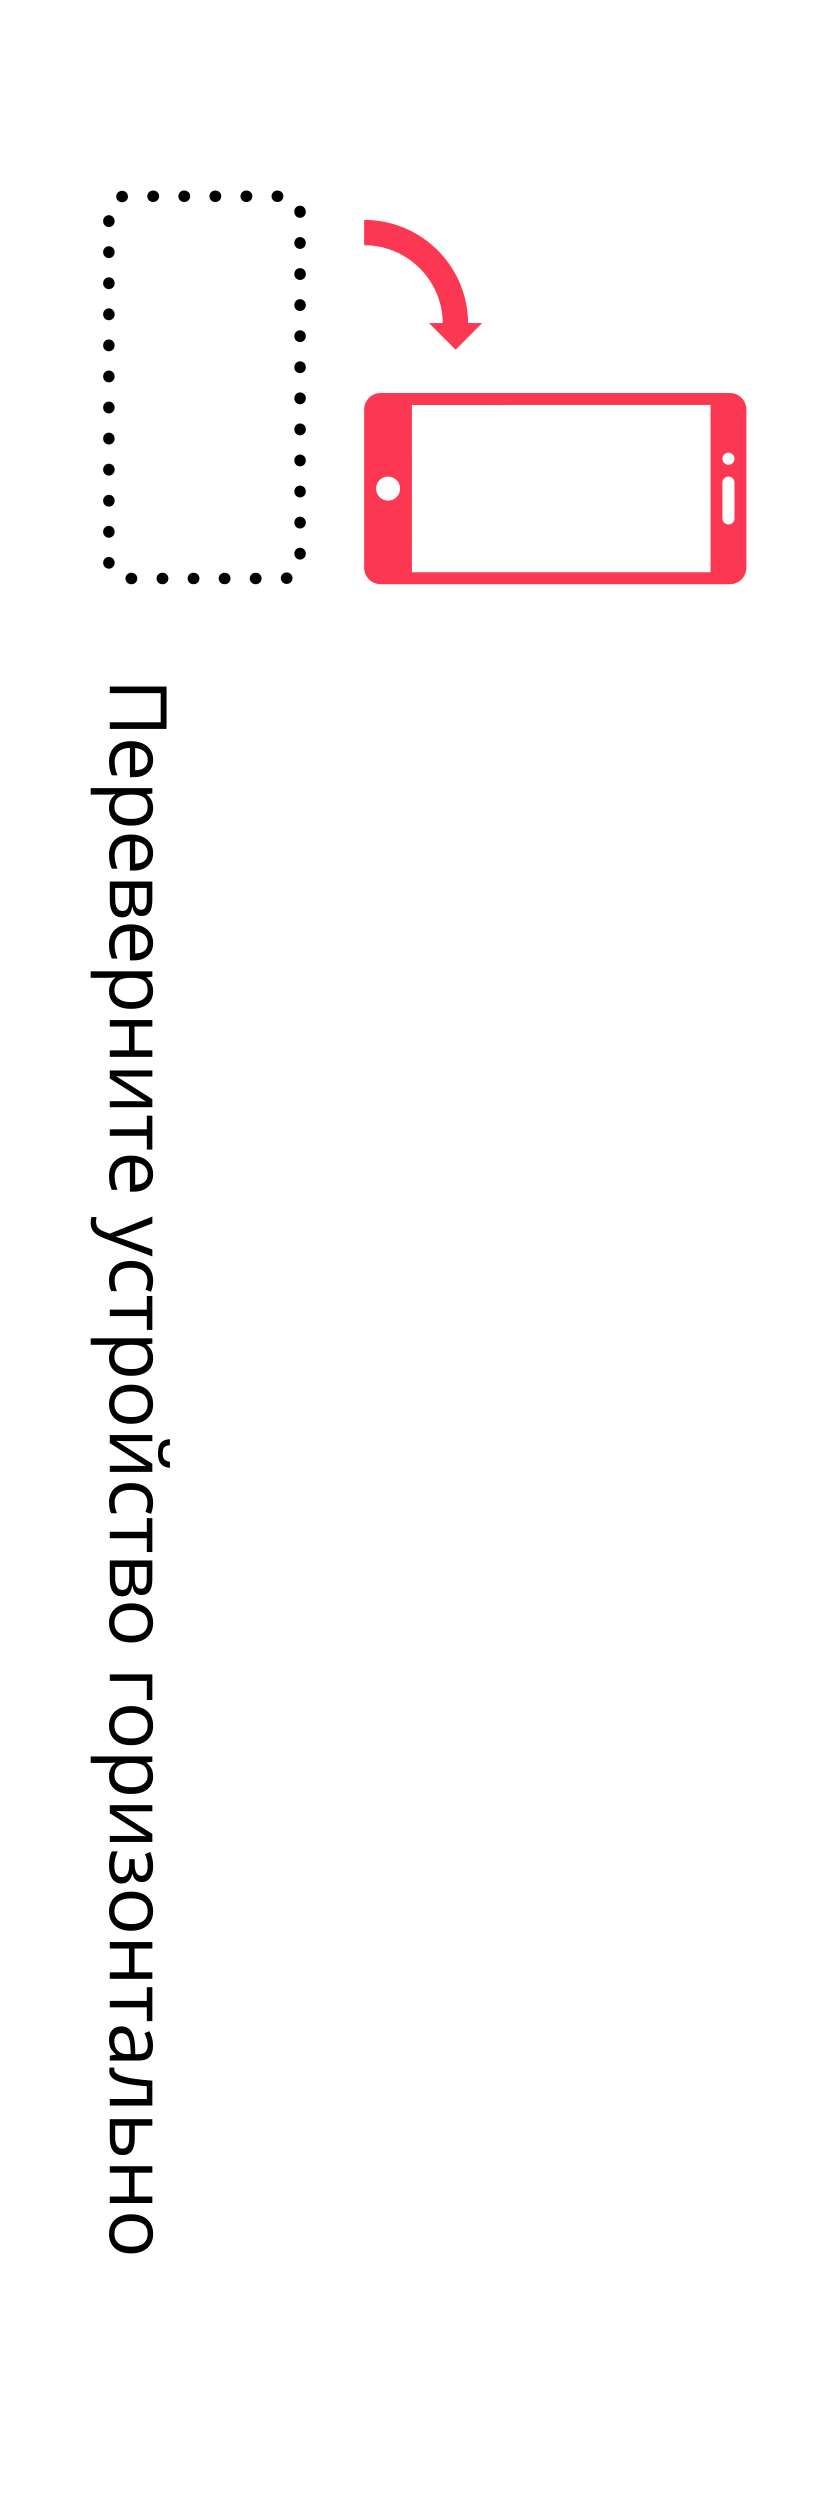
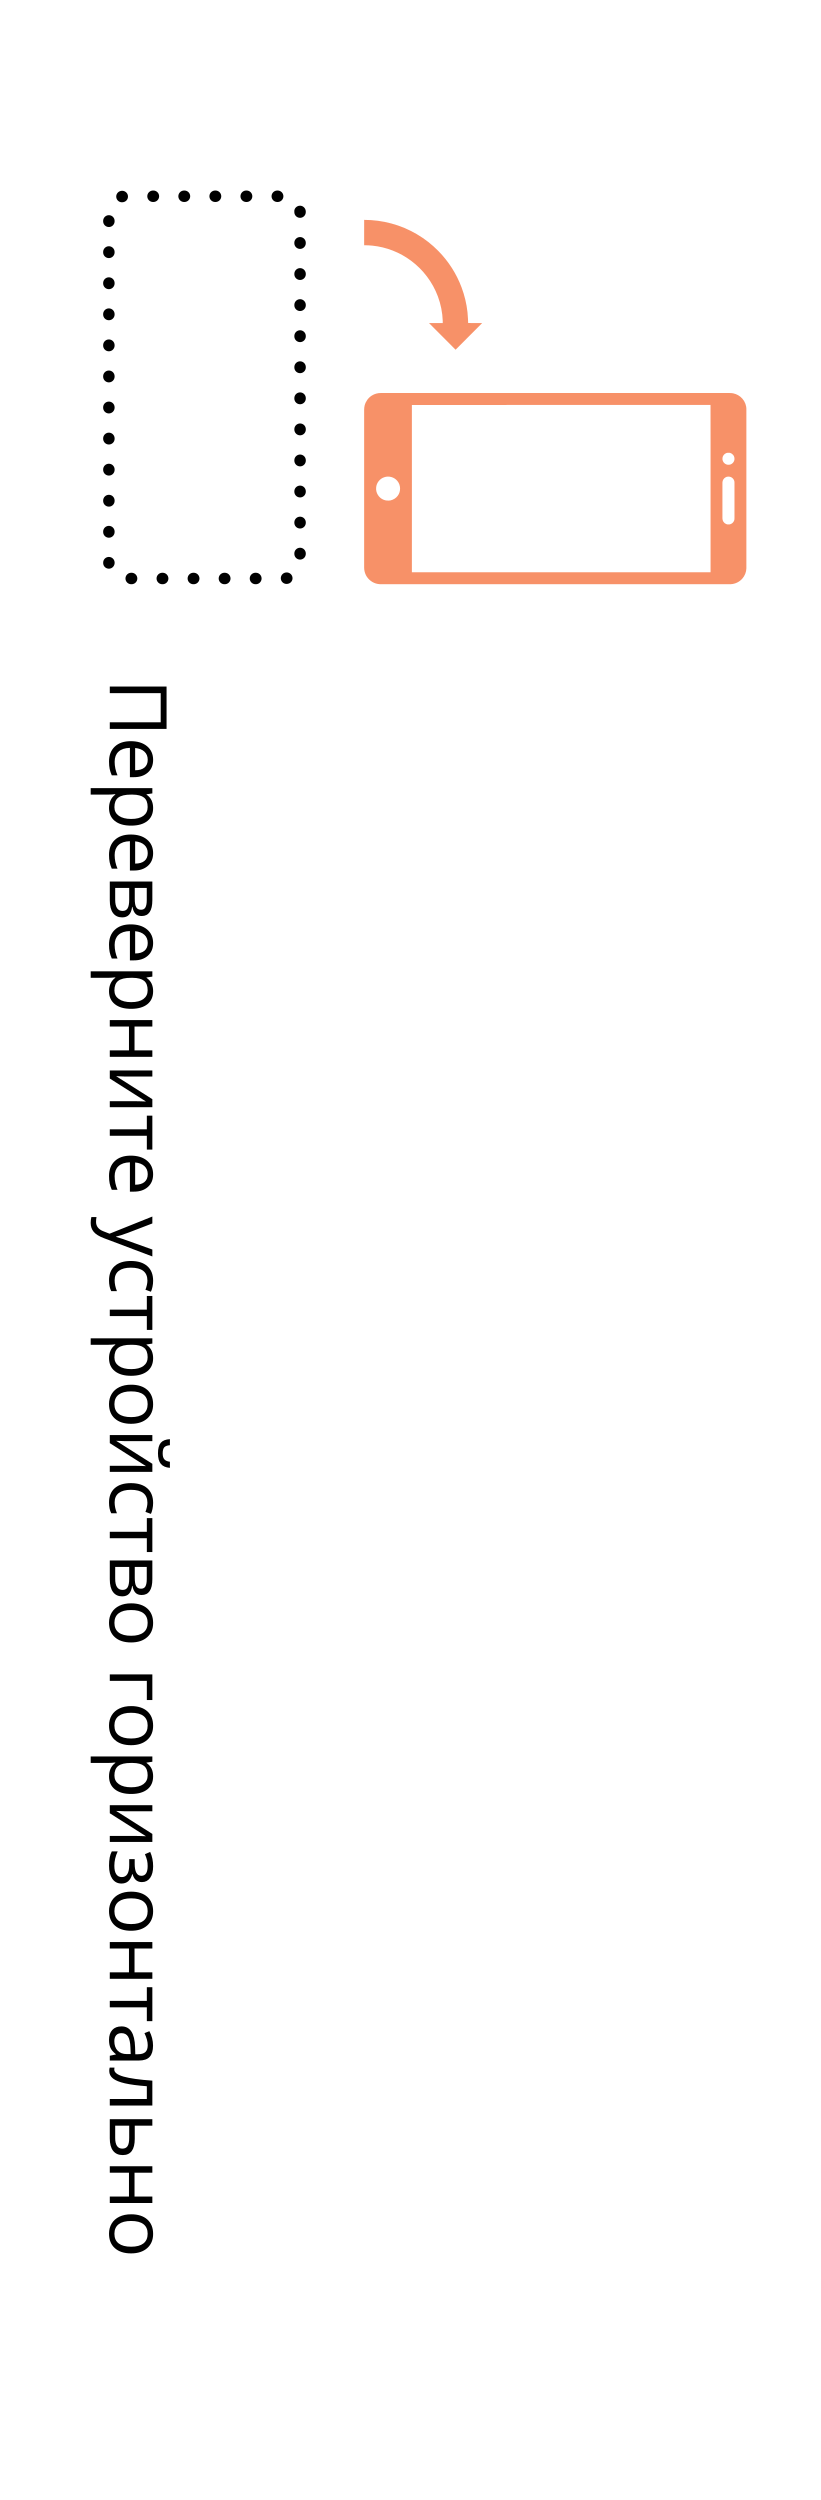
<svg xmlns="http://www.w3.org/2000/svg" version="1.1" id="Layer_1" x="0px" y="0px" width="165px" height="503px" viewBox="0 0 165 503" enable-background="new 0 0 165 503" xml:space="preserve">
  <g>
    <path d="M61.529,73.854v0.076c0,0.637-0.516,1.154-1.153,1.154c-0.636,0-1.154-0.519-1.154-1.154v-0.076   c0-0.637,0.518-1.156,1.154-1.156C61.013,72.698,61.529,73.217,61.529,73.854z M61.527,61.351v0.076   c0,0.637-0.518,1.153-1.153,1.153c-0.637,0-1.153-0.516-1.153-1.153v-0.076c0-0.637,0.516-1.155,1.153-1.155   C61.012,60.198,61.527,60.715,61.527,61.351z M61.527,67.601v0.078c0,0.638-0.518,1.156-1.153,1.156   c-0.637,0-1.153-0.518-1.153-1.156v-0.078c0-0.636,0.516-1.152,1.153-1.152S61.527,66.964,61.527,67.601z M61.527,80.103v0.079   c0,0.638-0.518,1.154-1.153,1.154c-0.637,0-1.153-0.516-1.153-1.154v-0.079c0-0.637,0.516-1.152,1.153-1.152   C61.012,78.949,61.527,79.466,61.527,80.103z M61.529,86.355v0.077c0,0.637-0.516,1.155-1.153,1.155   c-0.636,0-1.153-0.519-1.153-1.155v-0.077c0-0.637,0.517-1.153,1.153-1.153C61.013,85.202,61.529,85.717,61.529,86.355z    M61.529,92.605v0.08c0,0.636-0.516,1.15-1.153,1.15c-0.636,0-1.153-0.516-1.153-1.15v-0.08c0-0.638,0.517-1.152,1.153-1.152   C61.013,91.453,61.529,91.969,61.529,92.605z M61.527,55.1v0.077c0,0.638-0.518,1.154-1.153,1.154   c-0.637,0-1.153-0.516-1.153-1.154V55.1c0-0.637,0.516-1.154,1.153-1.154S61.527,54.463,61.527,55.1z M61.527,98.855v0.077   c0,0.637-0.518,1.154-1.153,1.154c-0.637,0-1.153-0.518-1.153-1.154v-0.077c0-0.636,0.516-1.153,1.153-1.153   S61.527,98.221,61.527,98.855z M61.527,105.107v0.078c0,0.638-0.518,1.152-1.153,1.152c-0.637,0-1.153-0.515-1.153-1.152v-0.078   c0-0.637,0.516-1.152,1.153-1.152S61.527,104.471,61.527,105.107z M61.526,111.359v0.078c0,0.637-0.517,1.154-1.153,1.154   c-0.637,0-1.153-0.517-1.153-1.154v-0.078c0-0.638,0.516-1.153,1.153-1.153C61.009,110.205,61.526,110.721,61.526,111.359z    M61.524,48.851v0.076c0,0.636-0.517,1.155-1.153,1.155c-0.637,0-1.154-0.519-1.154-1.155v-0.076c0-0.637,0.517-1.155,1.154-1.155   C61.009,47.696,61.524,48.212,61.524,48.851z M61.523,42.597v0.078c0,0.637-0.517,1.154-1.153,1.154   c-0.636,0-1.152-0.516-1.152-1.154v-0.078c-0.059-0.619,0.432-1.162,1.069-1.208c0.635-0.045,1.188,0.461,1.232,1.097   C61.521,42.512,61.523,42.57,61.523,42.597z M58.857,116.336c0,0.531-0.356,1.003-0.898,1.112l-0.101,0.022   c-0.628,0.113-1.228-0.304-1.341-0.928c-0.115-0.629,0.301-1.227,0.928-1.343c0.624-0.127,1.258,0.269,1.387,0.894   C58.849,116.174,58.857,116.256,58.857,116.336z M57.02,39.489c0,0.637-0.518,1.153-1.154,1.153H55.79   c-0.636,0-1.154-0.516-1.154-1.153c0-0.637,0.519-1.154,1.154-1.154h0.076C56.502,38.334,57.02,38.852,57.02,39.489z    M52.633,116.392c0,0.636-0.517,1.154-1.153,1.154h-0.079c-0.636,0-1.153-0.52-1.153-1.154c0-0.636,0.518-1.154,1.153-1.154h0.079   C52.118,115.237,52.633,115.754,52.633,116.392z M50.768,39.489c0,0.637-0.517,1.153-1.153,1.153h-0.079   c-0.636,0-1.154-0.516-1.154-1.153c0-0.637,0.518-1.154,1.154-1.154h0.079C50.251,38.334,50.768,38.852,50.768,39.489z    M46.383,116.392c0,0.636-0.516,1.154-1.154,1.154h-0.076c-0.637,0-1.154-0.52-1.154-1.154c0-0.636,0.517-1.154,1.154-1.154h0.076   C45.866,115.237,46.383,115.754,46.383,116.392z M44.517,39.489c0,0.637-0.517,1.153-1.154,1.153h-0.076   c-0.638,0-1.154-0.516-1.154-1.153c0-0.637,0.518-1.154,1.154-1.154h0.076C44.001,38.334,44.517,38.852,44.517,39.489z    M40.132,116.392c0,0.636-0.518,1.154-1.156,1.154H38.9c-0.637,0-1.153-0.52-1.153-1.154c0-0.636,0.516-1.154,1.153-1.154h0.076   C39.614,115.237,40.132,115.754,40.132,116.392z M38.266,39.489c0,0.637-0.519,1.153-1.154,1.153h-0.076   c-0.637,0-1.154-0.516-1.154-1.153c0-0.637,0.517-1.154,1.154-1.154h0.076C37.748,38.334,38.266,38.852,38.266,39.489z    M33.882,116.392c0,0.636-0.518,1.154-1.154,1.154H32.65c-0.636,0-1.153-0.52-1.153-1.154c0-0.636,0.518-1.154,1.153-1.154h0.077   C33.364,115.237,33.882,115.754,33.882,116.392z M32.016,39.489c0,0.637-0.517,1.153-1.154,1.153h-0.076   c-0.636,0-1.153-0.516-1.153-1.153c0-0.637,0.517-1.154,1.153-1.154h0.078C31.499,38.334,32.016,38.852,32.016,39.489z    M27.629,116.392c0,0.635-0.516,1.154-1.153,1.154h-0.075c-0.639,0-1.156-0.52-1.156-1.154c0-0.636,0.517-1.154,1.156-1.154h0.076   C27.113,115.237,27.629,115.754,27.629,116.392z M25.749,39.547c0,0.53-0.359,1.002-0.9,1.115l-0.075,0.015   c-0.624,0.132-1.234-0.268-1.365-0.894c-0.131-0.619,0.269-1.232,0.894-1.365c0.003,0,0.047-0.009,0.053-0.01   c0.622-0.122,1.243,0.279,1.369,0.9C25.742,39.389,25.749,39.469,25.749,39.547z M23.066,113.246c0,0.601-0.461,1.125-1.067,1.171   c-0.636,0.047-1.188-0.411-1.236-1.046l-0.004-0.112c-0.027-0.656,0.467-1.175,1.103-1.202c0.638-0.027,1.174,0.469,1.202,1.104   C23.064,113.189,23.066,113.216,23.066,113.246z M23.059,75.704v0.076c0,0.637-0.517,1.156-1.153,1.156   c-0.637,0-1.153-0.519-1.153-1.156v-0.076c0-0.637,0.516-1.154,1.153-1.154S23.059,75.066,23.059,75.704z M23.059,81.952v0.079   c0,0.637-0.517,1.154-1.153,1.154c-0.637,0-1.153-0.518-1.153-1.154v-0.079c0-0.637,0.516-1.151,1.153-1.151   S23.059,81.315,23.059,81.952z M23.061,88.205v0.077c0,0.636-0.516,1.153-1.153,1.153s-1.154-0.519-1.154-1.153v-0.077   c0-0.637,0.517-1.155,1.154-1.155S23.061,87.568,23.061,88.205z M23.061,94.454v0.08c0,0.637-0.516,1.153-1.153,1.153   s-1.154-0.517-1.154-1.153v-0.08c0-0.636,0.517-1.15,1.154-1.15C22.545,93.302,23.061,93.818,23.061,94.454z M23.061,100.709v0.075   c0,0.637-0.516,1.152-1.153,1.152s-1.154-0.516-1.154-1.152v-0.075c0-0.638,0.517-1.155,1.154-1.155S23.061,100.069,23.061,100.709   z M23.061,106.957v0.078c0,0.638-0.516,1.155-1.153,1.155s-1.154-0.517-1.154-1.155v-0.078c0-0.637,0.517-1.153,1.154-1.153   S23.061,106.32,23.061,106.957z M23.059,44.448v0.077c0,0.636-0.517,1.153-1.153,1.153c-0.637,0-1.153-0.517-1.153-1.153v-0.077   c0-0.637,0.516-1.154,1.153-1.154S23.059,43.812,23.059,44.448z M23.059,50.699v0.078c0,0.638-0.517,1.152-1.153,1.152   c-0.637,0-1.153-0.515-1.153-1.152v-0.078c0-0.636,0.516-1.155,1.153-1.155C22.543,49.545,23.059,50.062,23.059,50.699z    M23.059,56.95v0.079c0,0.635-0.517,1.153-1.153,1.153c-0.637,0-1.153-0.518-1.153-1.153V56.95c0-0.637,0.516-1.154,1.153-1.154   S23.059,56.313,23.059,56.95z M23.059,63.2v0.079c0,0.637-0.517,1.153-1.153,1.153c-0.637,0-1.153-0.516-1.153-1.153V63.2   c0-0.636,0.516-1.152,1.153-1.152S23.059,62.564,23.059,63.2z M23.059,69.451v0.078c0,0.637-0.517,1.154-1.153,1.154   c-0.637,0-1.153-0.516-1.153-1.154v-0.078c0-0.637,0.516-1.155,1.153-1.155S23.059,68.814,23.059,69.451z" />
    <g>
-       <path fill="#FC3752" d="M73.265,49.131c-0.003,0.069,0.004,0.139,0.01,0.211c0.559,0,1.117,0.028,1.671,0.085    c2.797,0.29,5.505,1.348,7.758,3.032c2.437,1.81,4.34,4.333,5.397,7.18c0.584,1.565,0.914,3.223,0.978,4.892    c0.006,0.155,0,0.465,0,0.465h-2.767c0,0,3.601,3.624,5.325,5.344c0.008,0.002,0.037,0.012,0.037,0.012l5.341-5.356l-2.82-0.002    c0,0-0.049-1.448-0.135-2.168c-0.186-1.714-0.592-3.403-1.198-5.016c-1.02-2.726-2.619-5.227-4.657-7.3    c-2.58-2.637-5.871-4.577-9.436-5.538c-1.789-0.493-3.644-0.727-5.5-0.733C73.261,45.867,73.268,47.5,73.265,49.131z" />
+       <path fill="#f79168" d="M73.265,49.131c-0.003,0.069,0.004,0.139,0.01,0.211c0.559,0,1.117,0.028,1.671,0.085    c2.797,0.29,5.505,1.348,7.758,3.032c2.437,1.81,4.34,4.333,5.397,7.18c0.584,1.565,0.914,3.223,0.978,4.892    c0.006,0.155,0,0.465,0,0.465h-2.767c0,0,3.601,3.624,5.325,5.344c0.008,0.002,0.037,0.012,0.037,0.012l5.341-5.356l-2.82-0.002    c0,0-0.049-1.448-0.135-2.168c-0.186-1.714-0.592-3.403-1.198-5.016c-1.02-2.726-2.619-5.227-4.657-7.3    c-2.58-2.637-5.871-4.577-9.436-5.538c-1.789-0.493-3.644-0.727-5.5-0.733C73.261,45.867,73.268,47.5,73.265,49.131z" />
    </g>
    <g>
      <g>
-         <path fill="#FC3752" d="M147.059,117.536c-23.221,0.011-46.441,0.001-69.658,0.005c-0.463-0.017-0.931,0.041-1.389-0.051     c-1.016-0.169-1.917-0.851-2.387-1.764c-0.236-0.475-0.36-1.002-0.36-1.532c0-10.284,0-20.571,0-30.855     c0.013-0.582-0.043-1.171,0.099-1.745c0.206-0.822,0.734-1.563,1.456-2.013c0.546-0.343,1.188-0.515,1.829-0.508     c23.121,0.001,46.244,0,69.365,0c0.495,0.008,0.995-0.022,1.488,0.062c0.714,0.142,1.38,0.522,1.856,1.072     c0.535,0.604,0.844,1.414,0.811,2.221c0,10.645,0,21.288,0,31.93c-0.017,0.751-0.317,1.493-0.814,2.058     C148.781,117.078,147.935,117.489,147.059,117.536z M142.953,115.143c0.008-0.065,0.013-0.131,0.013-0.195     c0-8.612,0-17.222,0-25.832c-0.006-2.549,0.01-5.095-0.009-7.641c-20.028,0.01-40.061-0.005-60.087,0.006     c0.012,5.308,0.001,10.616,0.004,15.922c-0.001,5.913,0.004,11.826-0.002,17.74c12.082-0.008,24.16-0.001,36.241-0.003     C127.061,115.142,135.007,115.132,142.953,115.143z M146.848,105.5c0.381-0.093,0.714-0.37,0.85-0.741     c0.092-0.209,0.079-0.444,0.08-0.671c-0.001-2.316,0-4.635-0.001-6.953c0.036-0.557-0.376-1.087-0.915-1.209     c-0.292-0.057-0.62-0.045-0.878,0.114c-0.377,0.204-0.625,0.615-0.632,1.043c0,2.405,0.001,4.811,0,7.217     c-0.004,0.471,0.278,0.941,0.724,1.123C146.312,105.534,146.588,105.544,146.848,105.5z M78.554,100.685     c0.576-0.128,1.115-0.448,1.466-0.927c0.665-0.865,0.629-2.192-0.089-3.014c-0.615-0.747-1.708-1.05-2.622-0.722     c-0.892,0.282-1.568,1.141-1.629,2.078c-0.111,1.032,0.536,2.085,1.508,2.454C77.618,100.736,78.098,100.748,78.554,100.685z      M146.904,93.471c0.549-0.153,0.951-0.728,0.862-1.302c-0.034-0.516-0.45-0.962-0.95-1.062c-0.265-0.03-0.555-0.03-0.794,0.106     c-0.346,0.169-0.604,0.513-0.653,0.896c-0.083,0.441,0.117,0.918,0.484,1.175C146.148,93.511,146.549,93.562,146.904,93.471z" />
+         <path fill="#f79168" d="M147.059,117.536c-23.221,0.011-46.441,0.001-69.658,0.005c-0.463-0.017-0.931,0.041-1.389-0.051     c-1.016-0.169-1.917-0.851-2.387-1.764c-0.236-0.475-0.36-1.002-0.36-1.532c0-10.284,0-20.571,0-30.855     c0.013-0.582-0.043-1.171,0.099-1.745c0.206-0.822,0.734-1.563,1.456-2.013c0.546-0.343,1.188-0.515,1.829-0.508     c23.121,0.001,46.244,0,69.365,0c0.495,0.008,0.995-0.022,1.488,0.062c0.714,0.142,1.38,0.522,1.856,1.072     c0.535,0.604,0.844,1.414,0.811,2.221c0,10.645,0,21.288,0,31.93c-0.017,0.751-0.317,1.493-0.814,2.058     C148.781,117.078,147.935,117.489,147.059,117.536z M142.953,115.143c0.008-0.065,0.013-0.131,0.013-0.195     c0-8.612,0-17.222,0-25.832c-0.006-2.549,0.01-5.095-0.009-7.641c-20.028,0.01-40.061-0.005-60.087,0.006     c0.012,5.308,0.001,10.616,0.004,15.922c-0.001,5.913,0.004,11.826-0.002,17.74c12.082-0.008,24.16-0.001,36.241-0.003     C127.061,115.142,135.007,115.132,142.953,115.143z M146.848,105.5c0.381-0.093,0.714-0.37,0.85-0.741     c0.092-0.209,0.079-0.444,0.08-0.671c-0.001-2.316,0-4.635-0.001-6.953c0.036-0.557-0.376-1.087-0.915-1.209     c-0.292-0.057-0.62-0.045-0.878,0.114c-0.377,0.204-0.625,0.615-0.632,1.043c0,2.405,0.001,4.811,0,7.217     c-0.004,0.471,0.278,0.941,0.724,1.123C146.312,105.534,146.588,105.544,146.848,105.5z M78.554,100.685     c0.576-0.128,1.115-0.448,1.466-0.927c0.665-0.865,0.629-2.192-0.089-3.014c-0.615-0.747-1.708-1.05-2.622-0.722     c-0.892,0.282-1.568,1.141-1.629,2.078c-0.111,1.032,0.536,2.085,1.508,2.454C77.618,100.736,78.098,100.748,78.554,100.685z      M146.904,93.471c0.549-0.153,0.951-0.728,0.862-1.302c-0.034-0.516-0.45-0.962-0.95-1.062c-0.265-0.03-0.555-0.03-0.794,0.106     c-0.346,0.169-0.604,0.513-0.653,0.896c-0.083,0.441,0.117,0.918,0.484,1.175C146.148,93.511,146.549,93.562,146.904,93.471z" />
      </g>
    </g>
  </g>
  <g>
    <path d="M22.09,146.656v-1.328h10.242v-5.867H22.09v-1.328h11.422v8.523H22.09z" />
    <path d="M21.934,153.219c0-1.266,0.386-2.265,1.156-2.996c0.771-0.732,1.841-1.098,3.211-1.098c1.38,0,2.477,0.34,3.289,1.02   s1.219,1.592,1.219,2.738c0,1.073-0.353,1.922-1.059,2.547s-1.637,0.938-2.793,0.938h-0.82v-5.898   c-1.005,0.026-1.769,0.28-2.289,0.762c-0.521,0.481-0.781,1.16-0.781,2.035c0,0.922,0.192,1.833,0.578,2.734h-1.156   c-0.198-0.458-0.34-0.892-0.426-1.301C21.977,154.29,21.934,153.797,21.934,153.219z M29.723,152.867   c0-0.688-0.224-1.236-0.672-1.645c-0.448-0.409-1.067-0.65-1.859-0.723v4.477c0.817,0,1.444-0.183,1.879-0.547   C29.505,154.065,29.723,153.544,29.723,152.867z" />
    <path d="M21.934,162.562c0-0.558,0.103-1.066,0.309-1.527s0.522-0.848,0.949-1.16v-0.094c-0.5,0.062-0.974,0.094-1.422,0.094   h-3.523v-1.297h12.406v1.055l-1.172,0.18v0.062c0.469,0.333,0.808,0.721,1.016,1.164c0.208,0.442,0.312,0.95,0.312,1.523   c0,1.135-0.388,2.012-1.164,2.629s-1.864,0.926-3.266,0.926c-1.406,0-2.499-0.314-3.277-0.941   C22.323,164.548,21.934,163.677,21.934,162.562z M29.707,162.375c0-0.875-0.242-1.508-0.727-1.898s-1.255-0.591-2.312-0.602h-0.289   c-1.203,0-2.063,0.2-2.582,0.602c-0.519,0.401-0.777,1.044-0.777,1.93c0,0.739,0.3,1.319,0.898,1.738   c0.599,0.419,1.425,0.629,2.477,0.629c1.067,0,1.887-0.21,2.457-0.629C29.422,163.725,29.707,163.135,29.707,162.375z" />
    <path d="M21.934,172c0-1.266,0.386-2.265,1.156-2.996c0.771-0.732,1.841-1.098,3.211-1.098c1.38,0,2.477,0.34,3.289,1.02   s1.219,1.592,1.219,2.738c0,1.073-0.353,1.922-1.059,2.547s-1.637,0.938-2.793,0.938h-0.82v-5.898   c-1.005,0.026-1.769,0.28-2.289,0.762c-0.521,0.481-0.781,1.16-0.781,2.035c0,0.922,0.192,1.833,0.578,2.734h-1.156   c-0.198-0.458-0.34-0.892-0.426-1.301C21.977,173.071,21.934,172.578,21.934,172z M29.723,171.648c0-0.688-0.224-1.236-0.672-1.645   c-0.448-0.409-1.067-0.65-1.859-0.723v4.477c0.817,0,1.444-0.183,1.879-0.547C29.505,172.846,29.723,172.325,29.723,171.648z" />
    <path d="M28.504,184.305c-0.558,0-0.98-0.16-1.27-0.48s-0.483-0.77-0.582-1.348h-0.07c-0.099,0.729-0.312,1.262-0.641,1.598   s-0.781,0.504-1.359,0.504c-0.797,0-1.411-0.293-1.844-0.879s-0.648-1.441-0.648-2.566v-3.773h8.562v3.758   C30.652,183.242,29.937,184.305,28.504,184.305z M24.668,183.281c0.464,0,0.801-0.176,1.012-0.527s0.316-0.934,0.316-1.746v-2.352   h-2.82v2.383C23.176,182.534,23.673,183.281,24.668,183.281z M28.379,183.039c0.417,0,0.712-0.16,0.887-0.48   s0.262-0.806,0.262-1.457v-2.445h-2.414v2.195c0,0.802,0.099,1.367,0.297,1.695S27.931,183.039,28.379,183.039z" />
    <path d="M21.934,190.078c0-1.266,0.386-2.265,1.156-2.996c0.771-0.732,1.841-1.098,3.211-1.098c1.38,0,2.477,0.34,3.289,1.02   s1.219,1.592,1.219,2.738c0,1.073-0.353,1.922-1.059,2.547s-1.637,0.938-2.793,0.938h-0.82v-5.898   c-1.005,0.026-1.769,0.28-2.289,0.762c-0.521,0.481-0.781,1.16-0.781,2.035c0,0.922,0.192,1.833,0.578,2.734h-1.156   c-0.198-0.458-0.34-0.892-0.426-1.301C21.977,191.149,21.934,190.656,21.934,190.078z M29.723,189.727   c0-0.688-0.224-1.236-0.672-1.645c-0.448-0.409-1.067-0.65-1.859-0.723v4.477c0.817,0,1.444-0.183,1.879-0.547   C29.505,190.924,29.723,190.403,29.723,189.727z" />
    <path d="M21.934,199.422c0-0.558,0.103-1.066,0.309-1.527s0.522-0.848,0.949-1.16v-0.094c-0.5,0.062-0.974,0.094-1.422,0.094   h-3.523v-1.297h12.406v1.055l-1.172,0.18v0.062c0.469,0.333,0.808,0.721,1.016,1.164c0.208,0.442,0.312,0.95,0.312,1.523   c0,1.135-0.388,2.012-1.164,2.629s-1.864,0.926-3.266,0.926c-1.406,0-2.499-0.314-3.277-0.941   C22.323,201.407,21.934,200.536,21.934,199.422z M29.707,199.234c0-0.875-0.242-1.508-0.727-1.898s-1.255-0.591-2.312-0.602h-0.289   c-1.203,0-2.063,0.2-2.582,0.602c-0.519,0.401-0.777,1.044-0.777,1.93c0,0.739,0.3,1.319,0.898,1.738   c0.599,0.419,1.425,0.629,2.477,0.629c1.067,0,1.887-0.21,2.457-0.629C29.422,200.584,29.707,199.995,29.707,199.234z" />
    <path d="M30.652,206.539h-3.586v4.797h3.586v1.297H22.09v-1.297h3.859v-4.797H22.09v-1.297h8.562V206.539z" />
    <path d="M30.652,216.602h-5.43l-1.422-0.055l-0.445-0.023l7.297,4.633v1.617H22.09v-1.211h5.234l1.031,0.023l1.016,0.039L22.09,217   v-1.617h8.562V216.602z" />
    <path d="M29.543,231.297v-2.781H22.09v-1.297h7.453v-2.75h1.109v6.828H29.543z" />
    <path d="M21.934,236.609c0-1.266,0.386-2.265,1.156-2.996c0.771-0.732,1.841-1.098,3.211-1.098c1.38,0,2.477,0.34,3.289,1.02   s1.219,1.592,1.219,2.738c0,1.073-0.353,1.922-1.059,2.547s-1.637,0.938-2.793,0.938h-0.82v-5.898   c-1.005,0.026-1.769,0.28-2.289,0.762c-0.521,0.481-0.781,1.16-0.781,2.035c0,0.922,0.192,1.833,0.578,2.734h-1.156   c-0.198-0.458-0.34-0.892-0.426-1.301C21.977,237.681,21.934,237.188,21.934,236.609z M29.723,236.258   c0-0.688-0.224-1.236-0.672-1.645c-0.448-0.409-1.067-0.65-1.859-0.723v4.477c0.817,0,1.444-0.183,1.879-0.547   C29.505,237.456,29.723,236.935,29.723,236.258z" />
    <path d="M30.652,244.766v1.391l-4.883,1.875c-1.114,0.411-1.919,0.667-2.414,0.766v0.062c0.266,0.067,0.72,0.209,1.363,0.426   c0.644,0.216,2.621,0.923,5.934,2.121v1.391l-9.75-3.68c-0.964-0.365-1.647-0.791-2.051-1.277   c-0.403-0.487-0.605-1.085-0.605-1.793c0-0.396,0.044-0.787,0.133-1.172h1.039c-0.062,0.286-0.094,0.606-0.094,0.961   c0,0.891,0.5,1.526,1.5,1.906l1.219,0.477L30.652,244.766z" />
    <path d="M21.934,257.609c0-1.24,0.382-2.199,1.145-2.879s1.843-1.02,3.238-1.02c1.433,0,2.539,0.345,3.32,1.035   c0.781,0.689,1.172,1.673,1.172,2.949c0,0.411-0.044,0.822-0.133,1.234c-0.089,0.411-0.192,0.734-0.312,0.969l-1.102-0.398   c0.114-0.287,0.21-0.6,0.285-0.938c0.075-0.339,0.113-0.639,0.113-0.898c0-1.74-1.109-2.609-3.328-2.609   c-1.052,0-1.859,0.212-2.422,0.637c-0.562,0.424-0.844,1.053-0.844,1.887c0,0.713,0.153,1.445,0.461,2.195h-1.148   C22.082,259.2,21.934,258.479,21.934,257.609z" />
    <path d="M29.543,267.578v-2.781H22.09V263.5h7.453v-2.75h1.109v6.828H29.543z" />
    <path d="M21.934,273.258c0-0.558,0.103-1.066,0.309-1.527s0.522-0.848,0.949-1.16v-0.094c-0.5,0.062-0.974,0.094-1.422,0.094   h-3.523v-1.297h12.406v1.055l-1.172,0.18v0.062c0.469,0.333,0.808,0.721,1.016,1.164c0.208,0.442,0.312,0.95,0.312,1.523   c0,1.135-0.388,2.012-1.164,2.629s-1.864,0.926-3.266,0.926c-1.406,0-2.499-0.314-3.277-0.941   C22.323,275.243,21.934,274.372,21.934,273.258z M29.707,273.07c0-0.875-0.242-1.508-0.727-1.898s-1.255-0.592-2.312-0.602h-0.289   c-1.203,0-2.063,0.2-2.582,0.602c-0.519,0.4-0.777,1.044-0.777,1.93c0,0.739,0.3,1.318,0.898,1.738   c0.599,0.419,1.425,0.629,2.477,0.629c1.067,0,1.887-0.21,2.457-0.629C29.422,274.42,29.707,273.83,29.707,273.07z" />
    <path d="M26.379,286.469c-1.396,0-2.485-0.352-3.27-1.055s-1.176-1.675-1.176-2.914c0-0.766,0.18-1.445,0.539-2.039   s0.875-1.053,1.547-1.375c0.672-0.323,1.458-0.484,2.359-0.484c1.396,0,2.483,0.349,3.262,1.047   c0.778,0.697,1.168,1.666,1.168,2.906c0,1.197-0.398,2.149-1.195,2.855C28.816,286.115,27.738,286.469,26.379,286.469z    M26.379,279.945c-1.094,0-1.927,0.219-2.5,0.656s-0.859,1.08-0.859,1.93c0,0.849,0.285,1.493,0.855,1.934   c0.57,0.439,1.405,0.66,2.504,0.66c1.089,0,1.915-0.221,2.48-0.66c0.565-0.44,0.848-1.09,0.848-1.949   c0-0.85-0.278-1.49-0.836-1.922C28.313,280.161,27.483,279.945,26.379,279.945z" />
    <path d="M30.652,289.961h-5.43l-1.422-0.055l-0.445-0.023l7.297,4.633v1.617H22.09v-1.211h5.234l1.031,0.023l1.016,0.039   l-7.281-4.625v-1.617h8.562V289.961z M31.785,292.406c0-0.964,0.187-1.667,0.559-2.109c0.372-0.443,0.985-0.69,1.84-0.742v1.219   c-0.542,0.047-0.919,0.188-1.133,0.426c-0.214,0.236-0.32,0.649-0.32,1.238c0,0.536,0.114,0.934,0.344,1.191   s0.599,0.415,1.109,0.473v1.227c-0.823-0.062-1.429-0.326-1.816-0.789C31.979,294.075,31.785,293.364,31.785,292.406z" />
    <path d="M21.934,302.305c0-1.24,0.382-2.199,1.145-2.879s1.843-1.02,3.238-1.02c1.433,0,2.539,0.345,3.32,1.035   c0.781,0.689,1.172,1.673,1.172,2.949c0,0.411-0.044,0.822-0.133,1.234c-0.089,0.411-0.192,0.734-0.312,0.969l-1.102-0.398   c0.114-0.287,0.21-0.6,0.285-0.938c0.075-0.339,0.113-0.639,0.113-0.898c0-1.74-1.109-2.609-3.328-2.609   c-1.052,0-1.859,0.212-2.422,0.637c-0.562,0.424-0.844,1.053-0.844,1.887c0,0.713,0.153,1.445,0.461,2.195h-1.148   C22.082,303.896,21.934,303.174,21.934,302.305z" />
    <path d="M29.543,312.273v-2.781H22.09v-1.297h7.453v-2.75h1.109v6.828H29.543z" />
    <path d="M28.504,320.914c-0.558,0-0.98-0.16-1.27-0.48s-0.483-0.77-0.582-1.348h-0.07c-0.099,0.729-0.312,1.262-0.641,1.598   s-0.781,0.504-1.359,0.504c-0.797,0-1.411-0.293-1.844-0.879s-0.648-1.441-0.648-2.566v-3.773h8.562v3.758   C30.652,319.852,29.937,320.914,28.504,320.914z M24.668,319.891c0.464,0,0.801-0.176,1.012-0.527s0.316-0.934,0.316-1.746v-2.352   h-2.82v2.383C23.176,319.143,23.673,319.891,24.668,319.891z M28.379,319.648c0.417,0,0.712-0.16,0.887-0.48   s0.262-0.807,0.262-1.457v-2.445h-2.414v2.195c0,0.802,0.099,1.367,0.297,1.695S27.931,319.648,28.379,319.648z" />
    <path d="M26.379,330.461c-1.396,0-2.485-0.352-3.27-1.055s-1.176-1.675-1.176-2.914c0-0.766,0.18-1.445,0.539-2.039   s0.875-1.053,1.547-1.375c0.672-0.323,1.458-0.484,2.359-0.484c1.396,0,2.483,0.349,3.262,1.047   c0.778,0.697,1.168,1.666,1.168,2.906c0,1.197-0.398,2.149-1.195,2.855C28.816,330.107,27.738,330.461,26.379,330.461z    M26.379,323.938c-1.094,0-1.927,0.219-2.5,0.656s-0.859,1.08-0.859,1.93c0,0.849,0.285,1.493,0.855,1.934   c0.57,0.439,1.405,0.66,2.504,0.66c1.089,0,1.915-0.221,2.48-0.66c0.565-0.44,0.848-1.09,0.848-1.949   c0-0.85-0.278-1.49-0.836-1.922C28.313,324.153,27.483,323.938,26.379,323.938z" />
    <path d="M29.543,342.047v-3.859H22.09v-1.297h8.562v5.156H29.543z" />
    <path d="M26.379,351.133c-1.396,0-2.485-0.352-3.27-1.055s-1.176-1.675-1.176-2.914c0-0.766,0.18-1.445,0.539-2.039   s0.875-1.053,1.547-1.375c0.672-0.323,1.458-0.484,2.359-0.484c1.396,0,2.483,0.349,3.262,1.047   c0.778,0.697,1.168,1.666,1.168,2.906c0,1.197-0.398,2.149-1.195,2.855C28.816,350.779,27.738,351.133,26.379,351.133z    M26.379,344.609c-1.094,0-1.927,0.219-2.5,0.656s-0.859,1.08-0.859,1.93c0,0.849,0.285,1.493,0.855,1.934   c0.57,0.439,1.405,0.66,2.504,0.66c1.089,0,1.915-0.221,2.48-0.66c0.565-0.44,0.848-1.09,0.848-1.949   c0-0.85-0.278-1.49-0.836-1.922C28.313,344.825,27.483,344.609,26.379,344.609z" />
    <path d="M21.934,357.391c0-0.558,0.103-1.066,0.309-1.527s0.522-0.848,0.949-1.16v-0.094c-0.5,0.062-0.974,0.094-1.422,0.094   h-3.523v-1.297h12.406v1.055l-1.172,0.18v0.062c0.469,0.333,0.808,0.721,1.016,1.164c0.208,0.442,0.312,0.95,0.312,1.523   c0,1.135-0.388,2.012-1.164,2.629s-1.864,0.926-3.266,0.926c-1.406,0-2.499-0.314-3.277-0.941   C22.323,359.376,21.934,358.505,21.934,357.391z M29.707,357.203c0-0.875-0.242-1.508-0.727-1.898s-1.255-0.592-2.312-0.602h-0.289   c-1.203,0-2.063,0.2-2.582,0.602c-0.519,0.4-0.777,1.044-0.777,1.93c0,0.739,0.3,1.318,0.898,1.738   c0.599,0.419,1.425,0.629,2.477,0.629c1.067,0,1.887-0.21,2.457-0.629C29.422,358.553,29.707,357.963,29.707,357.203z" />
    <path d="M30.652,364.43h-5.43l-1.422-0.055l-0.445-0.023l7.297,4.633v1.617H22.09v-1.211h5.234l1.031,0.023l1.016,0.039   l-7.281-4.625v-1.617h8.562V364.43z" />
    <path d="M27.098,374.984c0,1.619,0.448,2.43,1.344,2.43c0.844,0,1.266-0.656,1.266-1.969c0-0.401-0.036-0.766-0.109-1.094   s-0.219-0.758-0.438-1.289l1.055-0.461c0.396,0.885,0.594,1.852,0.594,2.898c0,0.984-0.202,1.76-0.605,2.328   c-0.403,0.567-0.954,0.852-1.652,0.852c-0.958,0-1.586-0.534-1.883-1.602h-0.062c-0.192,0.656-0.468,1.135-0.824,1.438   c-0.356,0.302-0.804,0.453-1.34,0.453c-0.792,0-1.407-0.319-1.848-0.957c-0.44-0.639-0.66-1.52-0.66-2.645   c0-1.234,0.185-2.188,0.555-2.859h1.188c-0.448,0.953-0.672,1.916-0.672,2.891c0,0.75,0.129,1.316,0.387,1.699   s0.629,0.574,1.113,0.574c0.995,0,1.492-0.811,1.492-2.43v-1.188h1.102V374.984z" />
    <path d="M26.379,388.469c-1.396,0-2.485-0.352-3.27-1.055s-1.176-1.675-1.176-2.914c0-0.766,0.18-1.445,0.539-2.039   s0.875-1.053,1.547-1.375c0.672-0.323,1.458-0.484,2.359-0.484c1.396,0,2.483,0.349,3.262,1.047   c0.778,0.697,1.168,1.666,1.168,2.906c0,1.197-0.398,2.149-1.195,2.855C28.816,388.115,27.738,388.469,26.379,388.469z    M26.379,381.945c-1.094,0-1.927,0.219-2.5,0.656s-0.859,1.08-0.859,1.93c0,0.849,0.285,1.493,0.855,1.934   c0.57,0.439,1.405,0.66,2.504,0.66c1.089,0,1.915-0.221,2.48-0.66c0.565-0.44,0.848-1.09,0.848-1.949   c0-0.85-0.278-1.49-0.836-1.922C28.313,382.161,27.483,381.945,26.379,381.945z" />
    <path d="M30.652,392.039h-3.586v4.797h3.586v1.297H22.09v-1.297h3.859v-4.797H22.09v-1.297h8.562V392.039z" />
    <path d="M29.543,406.656v-2.781H22.09v-1.297h7.453v-2.75h1.109v6.828H29.543z" />
    <path d="M22.09,413.617l1.219-0.258v-0.062c-0.536-0.428-0.899-0.854-1.09-1.277c-0.19-0.425-0.285-0.955-0.285-1.59   c0-0.85,0.219-1.515,0.656-1.996c0.438-0.482,1.06-0.723,1.867-0.723c1.729,0,2.636,1.383,2.719,4.148l0.047,1.453h0.531   c0.672,0,1.168-0.145,1.488-0.434s0.48-0.752,0.48-1.387c0-0.714-0.219-1.521-0.656-2.422l0.992-0.398   c0.229,0.422,0.409,0.884,0.539,1.387c0.13,0.502,0.195,1.006,0.195,1.512c0,1.021-0.227,1.777-0.68,2.27s-1.18,0.738-2.18,0.738   H22.09V413.617z M23.004,410.688c0,0.807,0.222,1.441,0.664,1.902s1.062,0.691,1.859,0.691h0.773l-0.055-1.297   c-0.036-1.031-0.196-1.775-0.48-2.23c-0.284-0.456-0.726-0.684-1.324-0.684c-0.469,0-0.825,0.142-1.07,0.426   C23.126,409.779,23.004,410.177,23.004,410.688z" />
    <path d="M22.09,423.633v-1.312h7.453v-2.57c-1.854-0.141-3.325-0.336-4.414-0.586s-1.886-0.574-2.391-0.973   s-0.758-0.905-0.758-1.52c0-0.281,0.031-0.506,0.094-0.672h0.961c-0.031,0.114-0.047,0.244-0.047,0.391   c0,0.599,0.633,1.075,1.898,1.43c1.266,0.354,3.188,0.622,5.766,0.805v5.008H22.09z" />
    <path d="M27.113,427.68v2.641c0,2.188-0.805,3.281-2.414,3.281c-0.844,0-1.489-0.285-1.938-0.855s-0.672-1.405-0.672-2.504v-3.859   h8.562v1.297H27.113z M25.996,427.68h-2.82v2.5c0,0.688,0.12,1.213,0.359,1.578c0.239,0.364,0.602,0.547,1.086,0.547   c0.474,0,0.821-0.168,1.043-0.504s0.332-0.89,0.332-1.66V427.68z" />
    <path d="M30.652,437.148h-3.586v4.797h3.586v1.297H22.09v-1.297h3.859v-4.797H22.09v-1.297h8.562V437.148z" />
    <path d="M26.379,453.383c-1.396,0-2.485-0.352-3.27-1.055s-1.176-1.675-1.176-2.914c0-0.766,0.18-1.445,0.539-2.039   s0.875-1.053,1.547-1.375c0.672-0.323,1.458-0.484,2.359-0.484c1.396,0,2.483,0.349,3.262,1.047   c0.778,0.697,1.168,1.666,1.168,2.906c0,1.197-0.398,2.149-1.195,2.855C28.816,453.029,27.738,453.383,26.379,453.383z    M26.379,446.859c-1.094,0-1.927,0.219-2.5,0.656s-0.859,1.08-0.859,1.93c0,0.849,0.285,1.493,0.855,1.934   c0.57,0.439,1.405,0.66,2.504,0.66c1.089,0,1.915-0.221,2.48-0.66c0.565-0.44,0.848-1.09,0.848-1.949   c0-0.85-0.278-1.49-0.836-1.922C28.313,447.075,27.483,446.859,26.379,446.859z" />
  </g>
</svg>
